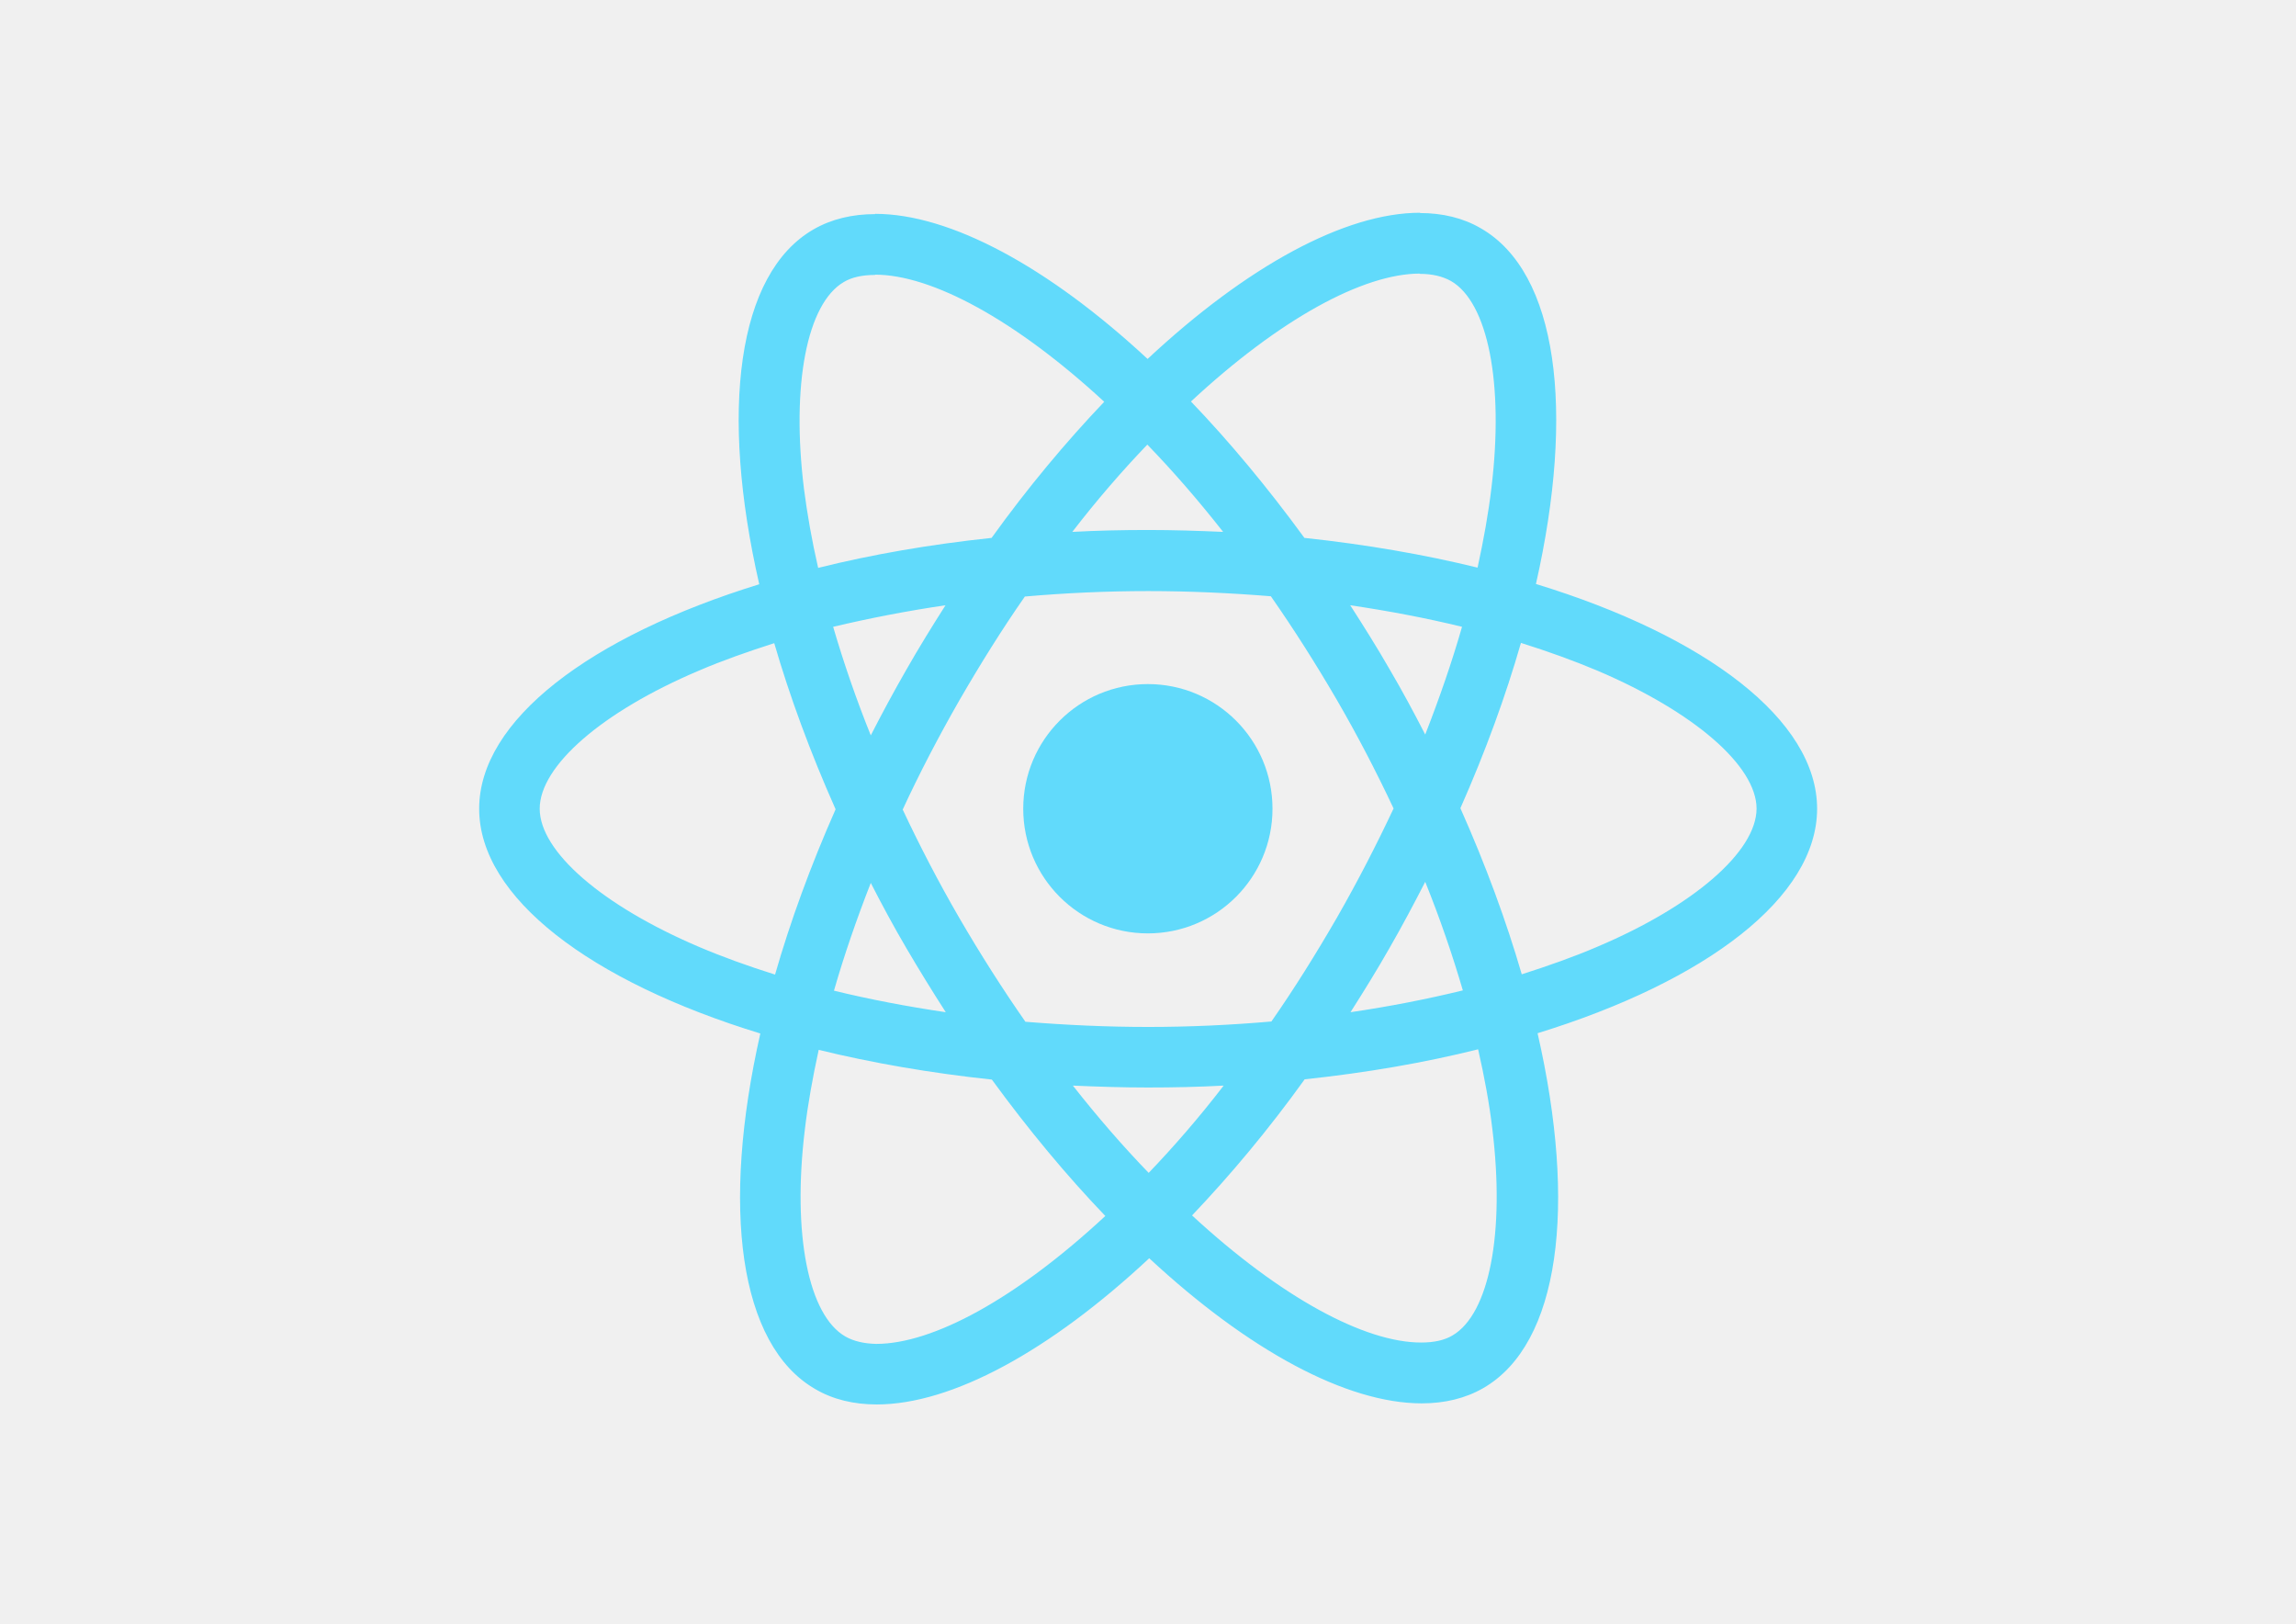
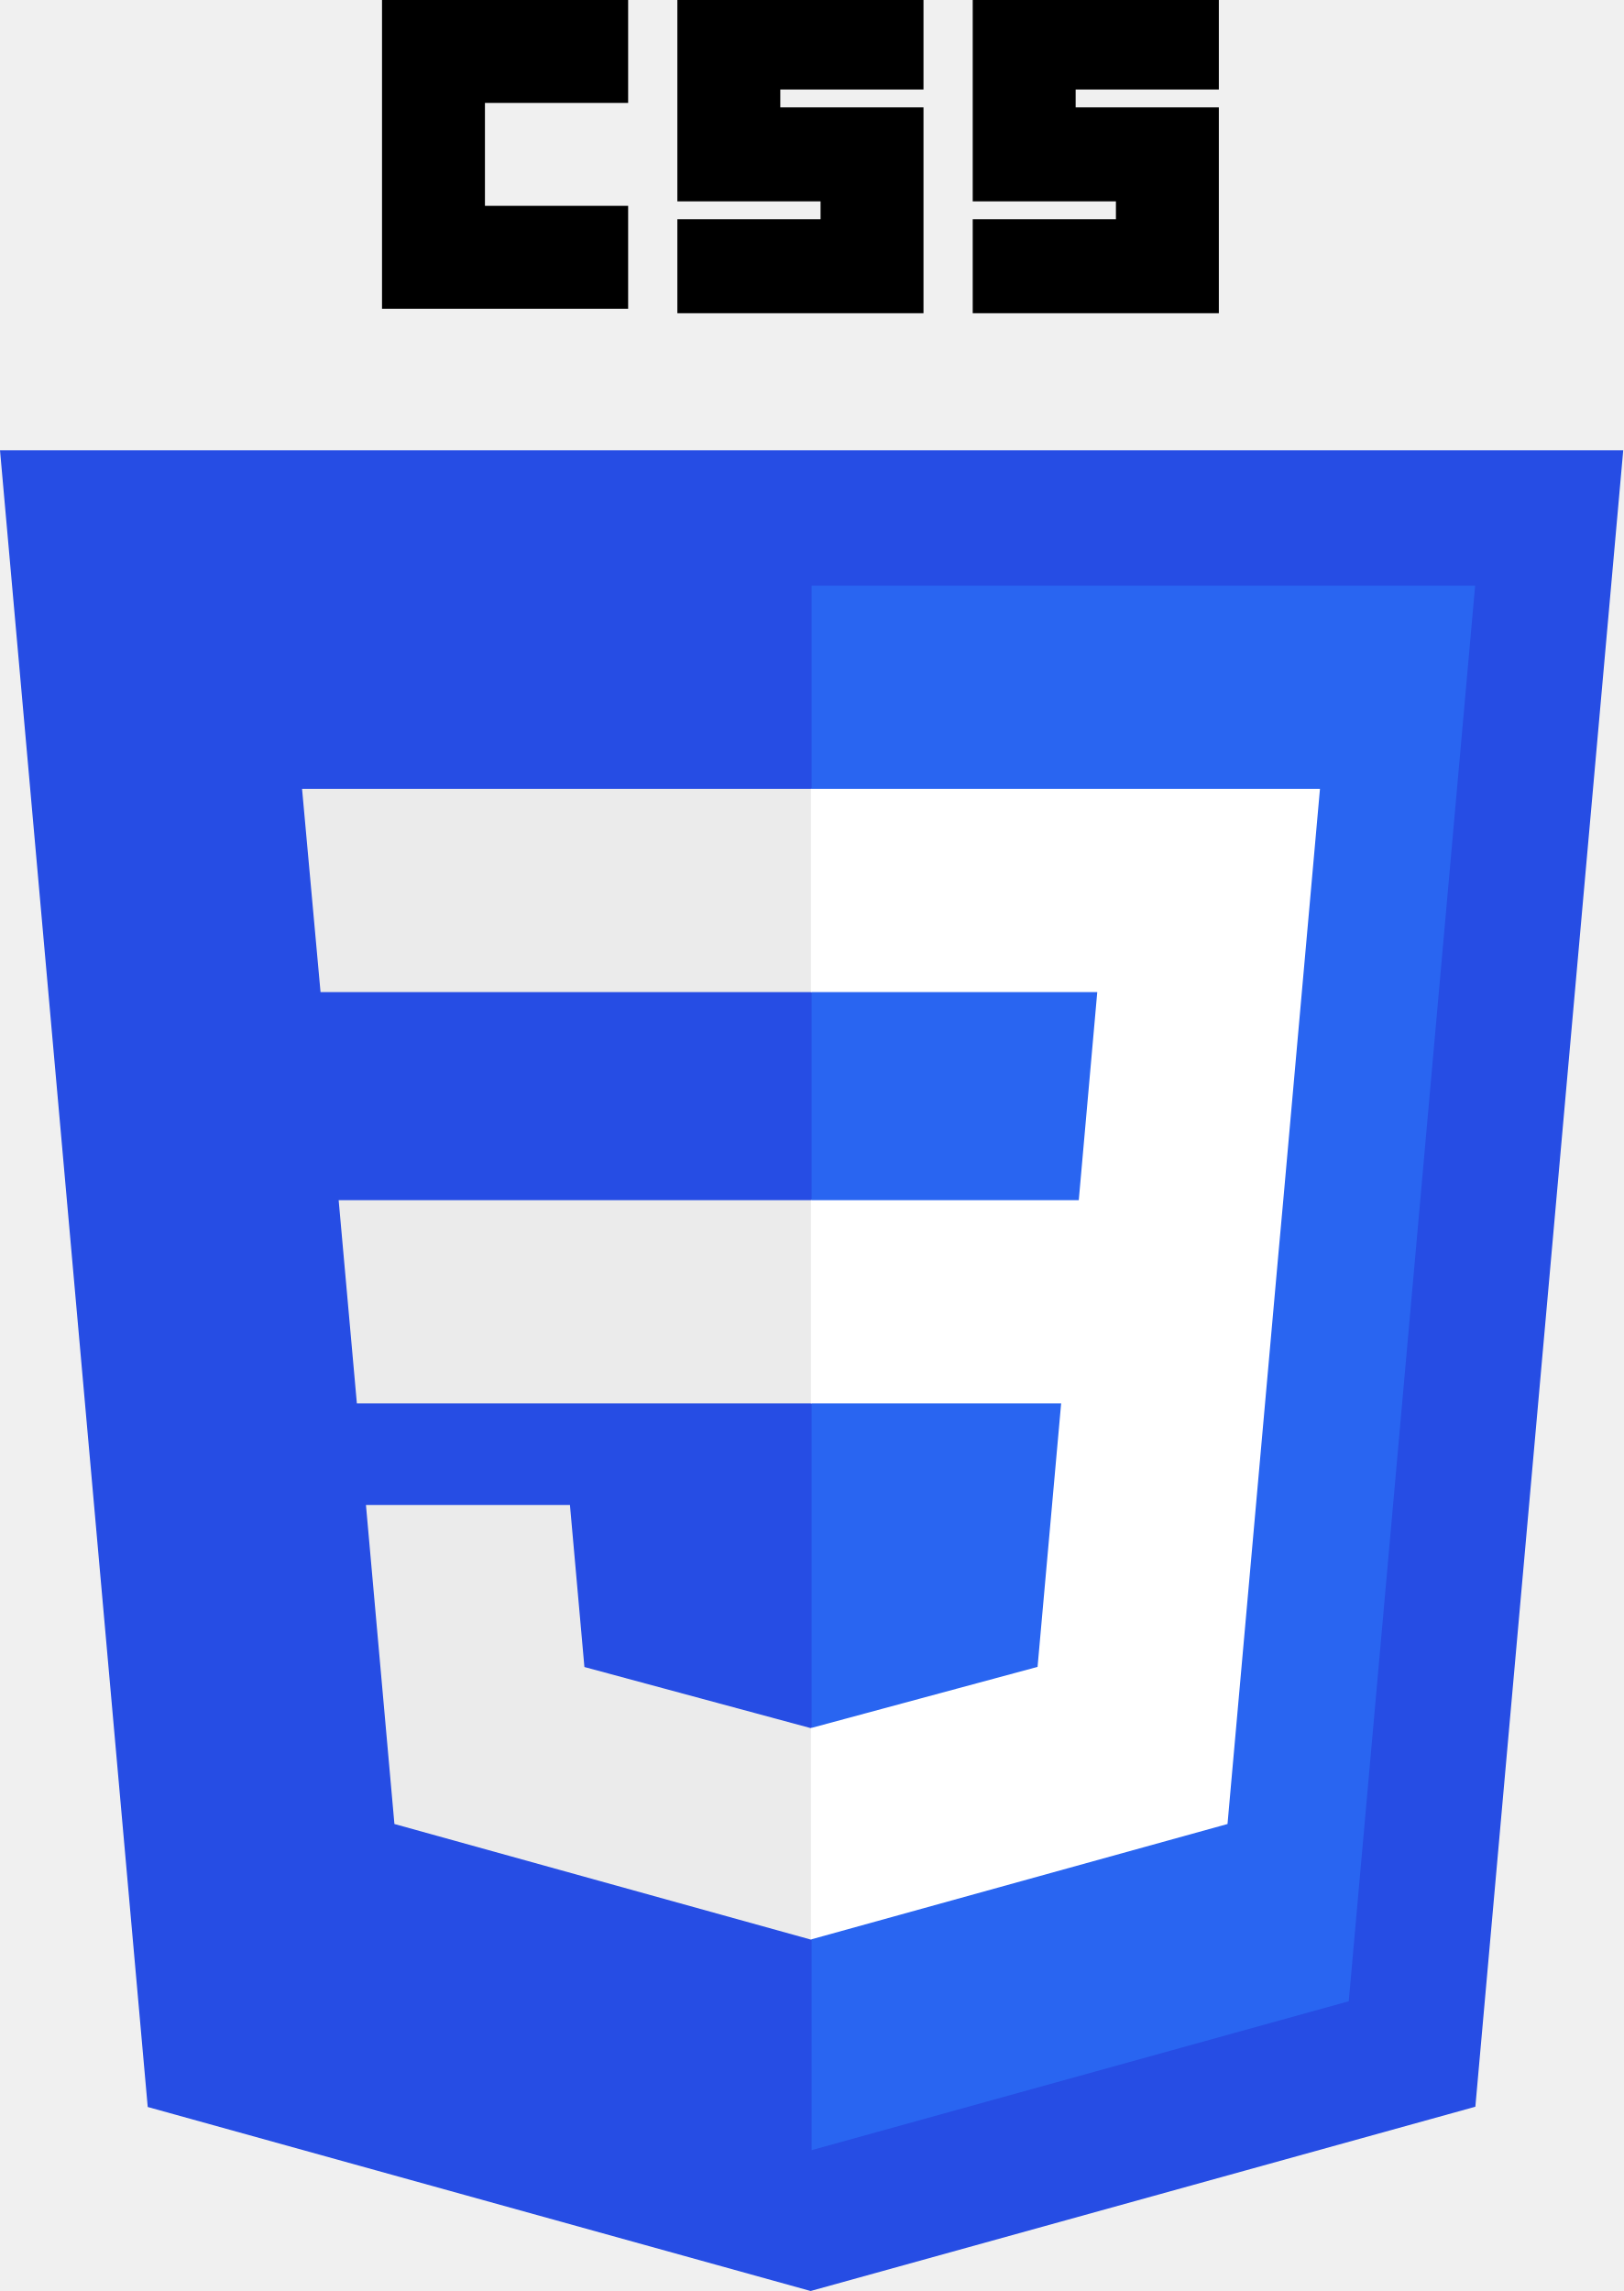
- <svg xmlns="http://www.w3.org/2000/svg" viewBox="0 0 841.9 595.3">
-   <g fill="#61DAFB">
-     <path d="M666.3 296.5c0-32.5-40.7-63.3-103.1-82.4 14.4-63.6 8-114.2-20.2-130.4-6.5-3.8-14.1-5.6-22.4-5.6v22.3c4.6 0 8.3.9 11.4 2.6 13.6 7.8 19.5 37.5 14.9 75.7-1.1 9.4-2.9 19.3-5.1 29.4-19.6-4.8-41-8.5-63.5-10.9-13.5-18.5-27.5-35.3-41.6-50 32.6-30.3 63.2-46.9 84-46.9V78c-27.5 0-63.5 19.6-99.9 53.6-36.4-33.8-72.4-53.2-99.9-53.2v22.3c20.7 0 51.4 16.5 84 46.6-14 14.7-28 31.4-41.3 49.9-22.6 2.4-44 6.1-63.6 11-2.3-10-4-19.7-5.2-29-4.7-38.2 1.1-67.9 14.6-75.8 3-1.8 6.9-2.6 11.5-2.6V78.5c-8.4 0-16 1.8-22.6 5.6-28.1 16.2-34.4 66.7-19.9 130.1-62.2 19.2-102.7 49.9-102.7 82.3 0 32.5 40.7 63.3 103.1 82.4-14.4 63.6-8 114.2 20.2 130.4 6.5 3.8 14.1 5.6 22.5 5.6 27.5 0 63.5-19.6 99.9-53.6 36.4 33.8 72.4 53.2 99.9 53.2 8.4 0 16-1.8 22.6-5.6 28.1-16.2 34.4-66.7 19.9-130.1 62-19.1 102.5-49.9 102.5-82.3zm-130.2-66.7c-3.7 12.9-8.3 26.2-13.5 39.5-4.1-8-8.4-16-13.1-24-4.6-8-9.5-15.8-14.4-23.4 14.2 2.1 27.9 4.7 41 7.9zm-45.8 106.5c-7.8 13.5-15.8 26.3-24.1 38.2-14.9 1.3-30 2-45.2 2-15.1 0-30.2-.7-45-1.9-8.3-11.9-16.4-24.6-24.2-38-7.6-13.1-14.5-26.4-20.8-39.8 6.2-13.4 13.2-26.8 20.7-39.9 7.8-13.5 15.8-26.3 24.1-38.2 14.9-1.3 30-2 45.2-2 15.1 0 30.2.7 45 1.9 8.3 11.9 16.4 24.6 24.2 38 7.6 13.1 14.5 26.4 20.8 39.8-6.3 13.4-13.2 26.8-20.7 39.9zm32.3-13c5.4 13.4 10 26.8 13.8 39.8-13.1 3.2-26.9 5.9-41.2 8 4.9-7.7 9.8-15.6 14.4-23.7 4.6-8 8.9-16.1 13-24.1zM421.2 430c-9.3-9.6-18.6-20.3-27.8-32 9 .4 18.2.7 27.5.7 9.4 0 18.7-.2 27.8-.7-9 11.7-18.3 22.4-27.5 32zm-74.4-58.9c-14.2-2.1-27.9-4.7-41-7.9 3.7-12.9 8.3-26.2 13.5-39.5 4.1 8 8.4 16 13.1 24 4.7 8 9.5 15.8 14.4 23.4zM420.7 163c9.3 9.6 18.6 20.3 27.8 32-9-.4-18.2-.7-27.5-.7-9.4 0-18.7.2-27.8.7 9-11.7 18.3-22.4 27.5-32zm-74 58.9c-4.9 7.7-9.8 15.6-14.4 23.7-4.6 8-8.9 16-13 24-5.4-13.4-10-26.8-13.8-39.8 13.1-3.1 26.9-5.8 41.2-7.9zm-90.5 125.2c-35.4-15.1-58.3-34.9-58.3-50.6 0-15.7 22.9-35.6 58.3-50.6 8.6-3.7 18-7 27.7-10.1 5.7 19.6 13.2 40 22.5 60.9-9.2 20.8-16.6 41.1-22.2 60.6-9.9-3.1-19.3-6.5-28-10.2zM310 490c-13.6-7.8-19.5-37.5-14.9-75.7 1.1-9.4 2.9-19.3 5.1-29.4 19.6 4.8 41 8.5 63.5 10.9 13.5 18.5 27.5 35.3 41.6 50-32.6 30.3-63.2 46.9-84 46.9-4.5-.1-8.3-1-11.3-2.7zm237.2-76.2c4.7 38.2-1.1 67.9-14.6 75.8-3 1.8-6.9 2.6-11.5 2.6-20.7 0-51.4-16.5-84-46.6 14-14.7 28-31.4 41.3-49.9 22.6-2.4 44-6.1 63.6-11 2.3 10.1 4.1 19.8 5.2 29.1zm38.5-66.7c-8.6 3.7-18 7-27.7 10.1-5.7-19.6-13.2-40-22.5-60.9 9.2-20.8 16.6-41.1 22.2-60.6 9.9 3.1 19.3 6.5 28.1 10.2 35.4 15.1 58.3 34.9 58.3 50.6-.1 15.7-23 35.6-58.4 50.6zM320.8 78.4z" />
-     <circle cx="420.9" cy="296.5" r="45.7" />
-     <path d="M520.5 78.1z" />
-   </g>
+ <svg xmlns="http://www.w3.org/2000/svg" width="102.372mm" height="144.498mm" viewBox="0 0 362.734 512">
+   <path d="m437.367 100.62-33.046 370.199L255.778 512l-148.134-41.123L74.633 100.62z" style="fill:#264de4" transform="translate(-74.633)" />
+   <path d="m376.03 447.246 28.24-316.352H256v349.629z" style="fill:#2965f1" transform="translate(-74.633)" />
+   <path d="m150.31 268.217 4.07 45.41H256v-45.41zM256 176.305H142.132l4.128 45.411H256zM256 433.399v-47.246l-.199.053-50.574-13.656-3.233-36.217h-45.585l6.362 71.301 93.02 25.823z" style="fill:#ebebeb" transform="translate(-74.633)" />
+   <path d="M85.367 0h55v23h-32v23h32v23h-55zM151.367 0h55v20h-32v4h32v46h-55V49h32v-4h-32zM217.367 0h55v20h-32v4h32v46h-55V49h32v-4h-32z" />
+   <path d="m311.761 313.627-5.271 58.894-50.647 13.67v47.244l93.094-25.801.683-7.672 10.671-119.551 1.108-12.194 8.198-91.912H255.843v45.411h63.988l-4.132 46.501h-59.856v45.41z" style="fill:#fff" transform="translate(-74.633)" />
</svg>
